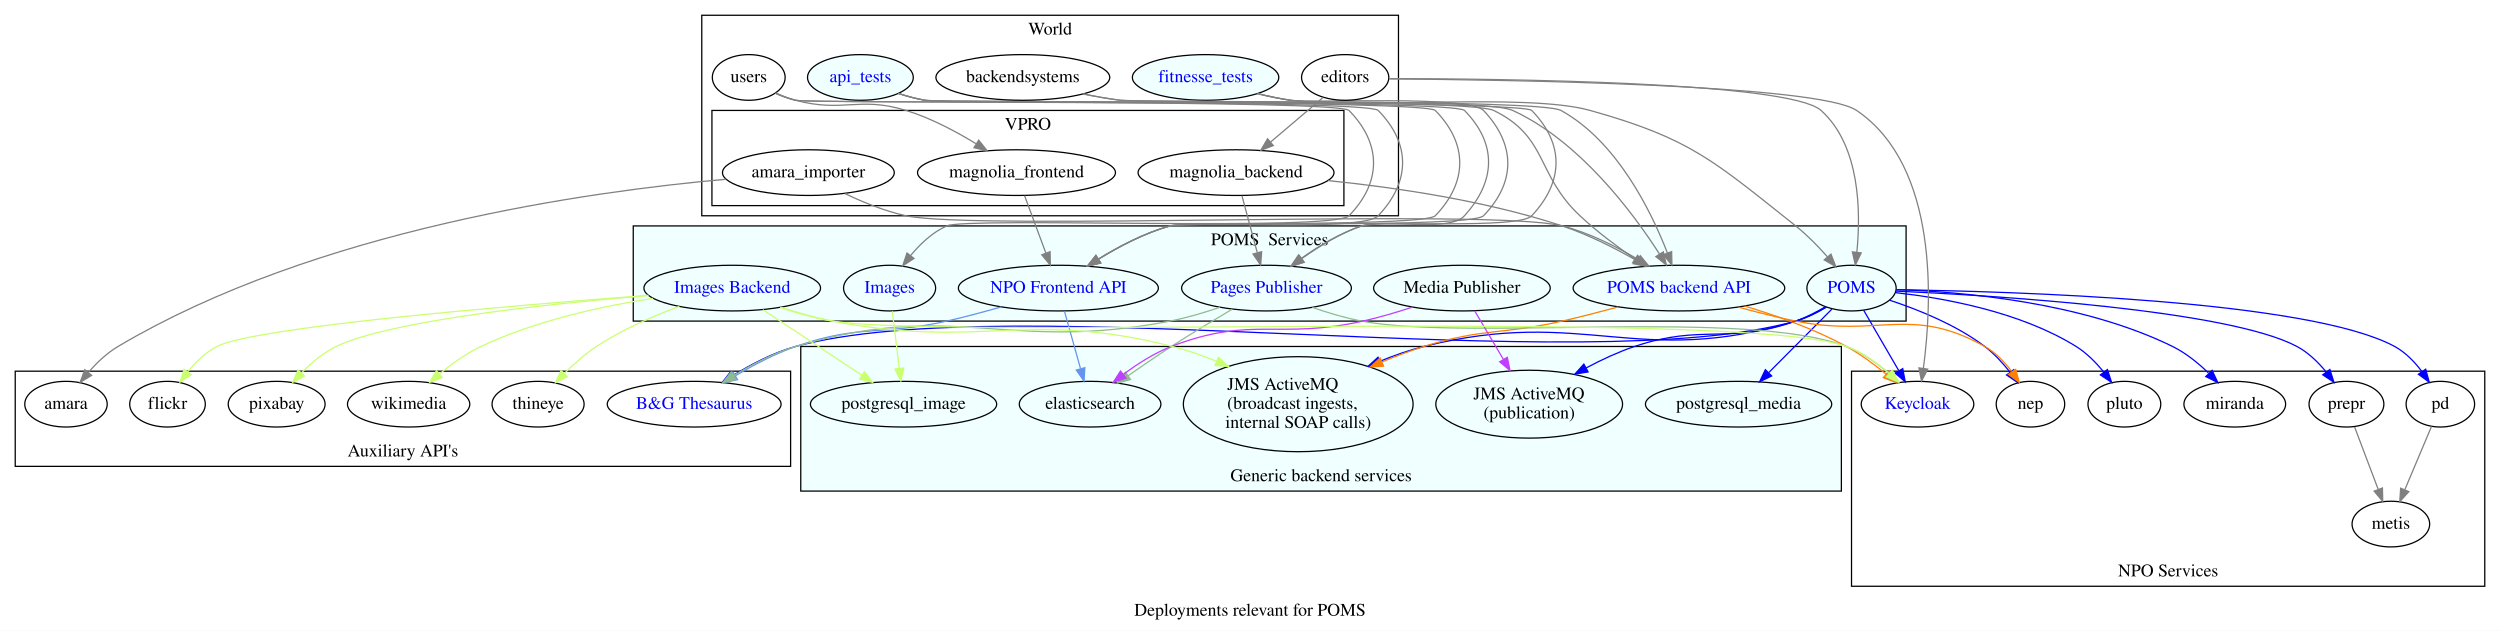
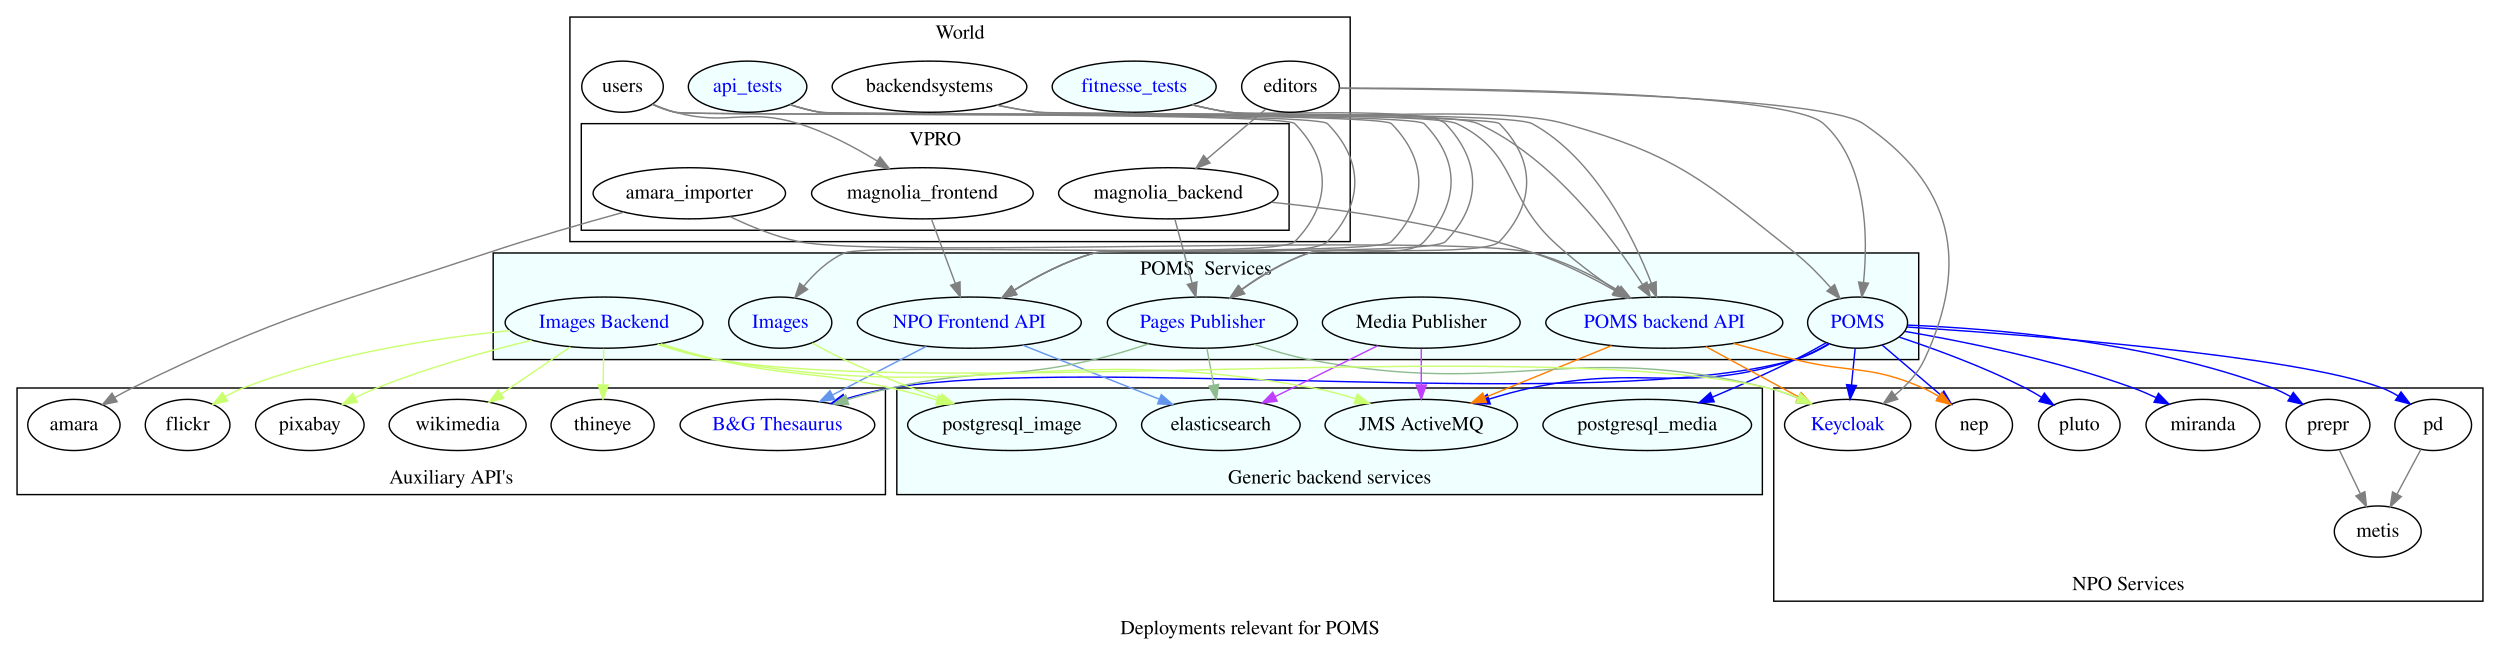
- <svg xmlns="http://www.w3.org/2000/svg" xmlns:xlink="http://www.w3.org/1999/xlink" width="1970pt" height="497pt" viewBox="0.00 0.00 1970.00 496.95">
-   <g id="graph0" class="graph" transform="scale(1 1) rotate(0) translate(4 492.95)">
-     <polygon fill="white" stroke="none" points="-4,4 -4,-492.95 1966,-492.95 1966,4 -4,4" />
-     <text text-anchor="middle" x="981" y="-7.8" font-family="Times,serif" font-size="14.00">Deployments relevant for POMS</text>
+ <svg xmlns="http://www.w3.org/2000/svg" xmlns:xlink="http://www.w3.org/1999/xlink" width="1759pt" height="458pt" viewBox="0.00 0.00 1759.00 458.00">
+   <g id="graph0" class="graph" transform="scale(1 1) rotate(0) translate(4 454)">
+     <polygon fill="white" stroke="none" points="-4,4 -4,-454 1755,-454 1755,4 -4,4" />
+     <text text-anchor="middle" x="875.5" y="-7.8" font-family="Times,serif" font-size="14.00">Deployments relevant for POMS</text>
+     <g id="clust6" class="cluster">
+       <polygon fill="none" stroke="black" points="8,-106 8,-181 619,-181 619,-106 8,-106" />
+       <text text-anchor="middle" x="313.5" y="-113.8" font-family="Times,serif" font-size="14.00">Auxiliary API's</text>
+     </g>
    <g id="clust1" class="cluster">
-       <polygon fill="azure" stroke="black" points="627,-106 627,-219.95 1447,-219.95 1447,-106 627,-106" />
-       <text text-anchor="middle" x="1037" y="-113.8" font-family="Times,serif" font-size="14.00">Generic backend services</text>
+       <polygon fill="azure" stroke="black" points="627,-106 627,-181 1236,-181 1236,-106 627,-106" />
+       <text text-anchor="middle" x="931.5" y="-113.8" font-family="Times,serif" font-size="14.00">Generic backend services</text>
    </g>
    <g id="clust2" class="cluster">
-       <polygon fill="none" stroke="black" points="549,-322.95 549,-480.95 1098,-480.95 1098,-322.95 549,-322.95" />
-       <text text-anchor="middle" x="823.5" y="-465.75" font-family="Times,serif" font-size="14.00">World</text>
+       <polygon fill="none" stroke="black" points="397,-284 397,-442 946,-442 946,-284 397,-284" />
+       <text text-anchor="middle" x="671.5" y="-426.8" font-family="Times,serif" font-size="14.00">World</text>
    </g>
    <g id="clust3" class="cluster">
-       <polygon fill="none" stroke="black" points="557,-330.95 557,-405.95 1055,-405.95 1055,-330.95 557,-330.95" />
-       <text text-anchor="middle" x="806" y="-390.75" font-family="Times,serif" font-size="14.00">VPRO</text>
+       <polygon fill="none" stroke="black" points="405,-292 405,-367 903,-367 903,-292 405,-292" />
+       <text text-anchor="middle" x="654" y="-351.8" font-family="Times,serif" font-size="14.00">VPRO</text>
    </g>
    <g id="clust4" class="cluster">
-       <polygon fill="azure" stroke="black" points="495,-239.95 495,-314.95 1498,-314.95 1498,-239.95 495,-239.95" />
-       <text text-anchor="middle" x="996.5" y="-299.75" font-family="Times,serif" font-size="14.00">POMS  Services</text>
+       <polygon fill="azure" stroke="black" points="343,-201 343,-276 1346,-276 1346,-201 343,-201" />
+       <text text-anchor="middle" x="844.5" y="-260.8" font-family="Times,serif" font-size="14.00">POMS  Services</text>
    </g>
    <g id="clust5" class="cluster">
-       <polygon fill="none" stroke="black" points="1455,-31 1455,-200.48 1954,-200.48 1954,-31 1455,-31" />
-       <text text-anchor="middle" x="1704.5" y="-38.8" font-family="Times,serif" font-size="14.00">NPO Services</text>
-     </g>
-     <g id="clust6" class="cluster">
-       <polygon fill="none" stroke="black" points="8,-125.48 8,-200.48 619,-200.48 619,-125.48 8,-125.48" />
-       <text text-anchor="middle" x="313.5" y="-133.28" font-family="Times,serif" font-size="14.00">Auxiliary API's</text>
+       <polygon fill="none" stroke="black" points="1244,-31 1244,-181 1743,-181 1743,-31 1244,-31" />
+       <text text-anchor="middle" x="1493.5" y="-38.8" font-family="Times,serif" font-size="14.00">NPO Services</text>
    </g>
    <g id="node1" class="node">
      <g id="a_node1">
        <a xlink:href="https://poms.omroep.nl/" xlink:title="POMS">
-           <ellipse fill="none" stroke="black" cx="1455" cy="-265.95" rx="35.19" ry="18" />
-           <text text-anchor="middle" x="1455" y="-262.25" font-family="Times,serif" font-size="14.00" fill="blue">POMS</text>
+           <ellipse fill="none" stroke="black" cx="1303" cy="-227" rx="35.19" ry="18" />
+           <text text-anchor="middle" x="1303" y="-223.3" font-family="Times,serif" font-size="14.00" fill="blue">POMS</text>
        </a>
      </g>
    </g>
    <g id="node8" class="node">
      <g id="a_node8">
        <a xlink:href="http://gtaa.beeldengeluid.nl/" xlink:title="B&amp;G Thesaurus">
-           <ellipse fill="none" stroke="black" cx="543" cy="-174.48" rx="68.49" ry="18" />
-           <text text-anchor="middle" x="543" y="-170.78" font-family="Times,serif" font-size="14.00" fill="blue">B&amp;G Thesaurus</text>
+           <ellipse fill="none" stroke="black" cx="543" cy="-155" rx="68.49" ry="18" />
+           <text text-anchor="middle" x="543" y="-151.3" font-family="Times,serif" font-size="14.00" fill="blue">B&amp;G Thesaurus</text>
        </a>
      </g>
    </g>
    <g id="edge9" class="edge">
-       <path fill="none" stroke="blue" d="M1435.33,-251.04C1428.03,-246.63 1419.47,-242.31 1411,-239.95 1242.23,-193.06 791.99,-266.07 623,-219.95 605.61,-215.21 587.92,-205.93 573.61,-197.08" />
-       <polygon fill="blue" stroke="blue" points="575.48,-194.12 565.17,-191.66 571.7,-200.01 575.48,-194.12" />
+       <path fill="none" stroke="blue" d="M1282.88,-211.85C1275.68,-207.54 1267.29,-203.33 1259,-201 1122.87,-162.73 762.43,-204.53 623,-181 612.34,-179.2 601.14,-176.34 590.6,-173.19" />
+       <polygon fill="blue" stroke="blue" points="591.33,-169.75 580.74,-170.1 589.23,-176.43 591.33,-169.75" />
    </g>
    <g id="node12" class="node">
-       <ellipse fill="none" stroke="black" cx="1366" cy="-174.48" rx="73.39" ry="18" />
-       <text text-anchor="middle" x="1366" y="-170.78" font-family="Times,serif" font-size="14.00">postgresql_media</text>
+       <ellipse fill="none" stroke="black" cx="1155" cy="-155" rx="73.39" ry="18" />
+       <text text-anchor="middle" x="1155" y="-151.3" font-family="Times,serif" font-size="14.00">postgresql_media</text>
    </g>
    <g id="edge10" class="edge">
-       <path fill="none" stroke="blue" d="M1439.5,-249.37C1425.8,-235.6 1405.62,-215.3 1389.86,-199.47" />
-       <polygon fill="blue" stroke="blue" points="1392.07,-196.72 1382.53,-192.1 1387.1,-201.66 1392.07,-196.72" />
+       <path fill="none" stroke="blue" d="M1280.87,-212.81C1273.95,-208.85 1266.23,-204.61 1259,-201 1240.26,-191.66 1219.12,-182.3 1200.82,-174.56" />
+       <polygon fill="blue" stroke="blue" points="1202.11,-171.31 1191.54,-170.67 1199.41,-177.76 1202.11,-171.31" />
    </g>
    <g id="node15" class="node">
-       <ellipse fill="none" stroke="black" cx="1019" cy="-174.48" rx="90.52" ry="37.45" />
-       <text text-anchor="start" x="963" y="-185.78" font-family="Times,serif" font-size="14.00">JMS ActiveMQ</text>
-       <text text-anchor="start" x="963" y="-170.78" font-family="Times,serif" font-size="14.00">(broadcast ingests,</text>
-       <text text-anchor="middle" x="1019" y="-155.78" font-family="Times,serif" font-size="14.00">internal SOAP calls)</text>
+       <ellipse fill="none" stroke="black" cx="996" cy="-155" rx="67.69" ry="18" />
+       <text text-anchor="middle" x="996" y="-151.3" font-family="Times,serif" font-size="14.00">JMS ActiveMQ</text>
    </g>
    <g id="edge11" class="edge">
-       <path fill="none" stroke="blue" d="M1434.83,-250.98C1427.62,-246.68 1419.24,-242.44 1411,-239.95 1286.02,-202.33 1244.62,-251.64 1118,-219.95 1106.5,-217.08 1094.68,-212.93 1083.39,-208.31" />
-       <polygon fill="blue" stroke="blue" points="1084.61,-205.03 1074.04,-204.33 1081.87,-211.47 1084.61,-205.03" />
-     </g>
-     <g id="node16" class="node">
-       <ellipse fill="none" stroke="black" cx="1201" cy="-174.48" rx="73.58" ry="26.74" />
-       <text text-anchor="start" x="1157" y="-178.28" font-family="Times,serif" font-size="14.00">JMS ActiveMQ</text>
-       <text text-anchor="middle" x="1201" y="-163.28" font-family="Times,serif" font-size="14.00">(publication)</text>
+       <path fill="none" stroke="blue" d="M1282.77,-212.21C1275.56,-207.93 1267.19,-203.64 1259,-201 1179.87,-175.49 1154.31,-198.37 1073,-181 1063.41,-178.95 1053.33,-176.16 1043.74,-173.19" />
+       <polygon fill="blue" stroke="blue" points="1044.55,-169.77 1033.96,-170.05 1042.41,-176.44 1044.55,-169.77" />
+     </g>
+     <g id="node23" class="node">
+       <ellipse fill="none" stroke="black" cx="1708" cy="-155" rx="27" ry="18" />
+       <text text-anchor="middle" x="1708" y="-151.3" font-family="Times,serif" font-size="14.00">pd</text>
    </g>
    <g id="edge12" class="edge">
-       <path fill="none" stroke="blue" d="M1434.25,-251.13C1427.14,-246.95 1418.96,-242.74 1411,-239.95 1357.06,-221.09 1338.17,-238.15 1284,-219.95 1271.16,-215.64 1257.93,-209.46 1245.92,-203.07" />
-       <polygon fill="blue" stroke="blue" points="1247.44,-199.91 1236.99,-198.17 1244.07,-206.05 1247.44,-199.91" />
+       <path fill="none" stroke="blue" d="M1337.79,-223.9C1417.52,-218.74 1611.24,-204.16 1672,-181 1675.81,-179.55 1679.6,-177.61 1683.22,-175.45" />
+       <polygon fill="blue" stroke="blue" points="1685.36,-178.23 1691.75,-169.78 1681.48,-172.4 1685.36,-178.23" />
    </g>
    <g id="node24" class="node">
-       <ellipse fill="none" stroke="black" cx="1919" cy="-174.48" rx="27" ry="18" />
-       <text text-anchor="middle" x="1919" y="-170.78" font-family="Times,serif" font-size="14.00">pd</text>
+       <ellipse fill="none" stroke="black" cx="1634" cy="-155" rx="29.5" ry="18" />
+       <text text-anchor="middle" x="1634" y="-151.3" font-family="Times,serif" font-size="14.00">prepr</text>
    </g>
    <g id="edge13" class="edge">
-       <path fill="none" stroke="blue" d="M1490.19,-264.67C1580.02,-263.42 1815.46,-256.64 1883,-219.95 1891.41,-215.39 1898.58,-207.96 1904.27,-200.47" />
-       <polygon fill="blue" stroke="blue" points="1907.44,-202.04 1910.23,-191.82 1901.67,-198.07 1907.44,-202.04" />
+       <path fill="none" stroke="blue" d="M1338.35,-225.24C1394.49,-223.02 1506.72,-214.38 1595,-181 1599.26,-179.39 1603.55,-177.27 1607.64,-174.94" />
+       <polygon fill="blue" stroke="blue" points="1609.54,-177.87 1616.19,-169.63 1605.85,-171.93 1609.54,-177.87" />
    </g>
    <g id="node25" class="node">
-       <ellipse fill="none" stroke="black" cx="1845" cy="-174.48" rx="29.5" ry="18" />
-       <text text-anchor="middle" x="1845" y="-170.78" font-family="Times,serif" font-size="14.00">prepr</text>
+       <ellipse fill="none" stroke="black" cx="1546" cy="-155" rx="40.09" ry="18" />
+       <text text-anchor="middle" x="1546" y="-151.3" font-family="Times,serif" font-size="14.00">miranda</text>
    </g>
    <g id="edge14" class="edge">
-       <path fill="none" stroke="blue" d="M1489.96,-263.59C1567.58,-260.08 1751.7,-248.86 1806,-219.95 1814.92,-215.2 1822.75,-207.53 1829,-199.89" />
-       <polygon fill="blue" stroke="blue" points="1831.92,-201.84 1835.15,-191.75 1826.33,-197.62 1831.92,-201.84" />
+       <path fill="none" stroke="blue" d="M1336.32,-220.82C1375.54,-214.15 1442.27,-200.97 1497,-181 1502.27,-179.08 1507.7,-176.72 1512.95,-174.23" />
+       <polygon fill="blue" stroke="blue" points="1514.71,-177.26 1522.1,-169.67 1511.59,-170.99 1514.71,-177.26" />
    </g>
    <g id="node26" class="node">
-       <ellipse fill="none" stroke="black" cx="1757" cy="-174.48" rx="40.09" ry="18" />
-       <text text-anchor="middle" x="1757" y="-170.78" font-family="Times,serif" font-size="14.00">miranda</text>
+       <ellipse fill="none" stroke="black" cx="1459" cy="-155" rx="28.7" ry="18" />
+       <text text-anchor="middle" x="1459" y="-151.3" font-family="Times,serif" font-size="14.00">pluto</text>
    </g>
    <g id="edge15" class="edge">
-       <path fill="none" stroke="blue" d="M1490.44,-264.74C1541.19,-263.13 1636.32,-255.16 1708,-219.95 1718.36,-214.86 1728.14,-206.92 1736.2,-199.14" />
-       <polygon fill="blue" stroke="blue" points="1739.15,-201.13 1743.64,-191.53 1734.14,-196.23 1739.15,-201.13" />
+       <path fill="none" stroke="blue" d="M1332.37,-216.79C1356.72,-208.69 1391.92,-195.89 1421,-181 1424.8,-179.06 1428.68,-176.82 1432.45,-174.5" />
+       <polygon fill="blue" stroke="blue" points="1434.42,-177.4 1440.93,-169.04 1430.63,-171.51 1434.42,-177.4" />
    </g>
    <g id="node27" class="node">
-       <ellipse fill="none" stroke="black" cx="1670" cy="-174.48" rx="28.7" ry="18" />
-       <text text-anchor="middle" x="1670" y="-170.78" font-family="Times,serif" font-size="14.00">pluto</text>
+       <ellipse fill="none" stroke="black" cx="1385" cy="-155" rx="27" ry="18" />
+       <text text-anchor="middle" x="1385" y="-151.3" font-family="Times,serif" font-size="14.00">nep</text>
    </g>
    <g id="edge16" class="edge">
-       <path fill="none" stroke="blue" d="M1489.7,-262.37C1527.25,-258.22 1587.71,-247.5 1632,-219.95 1640.18,-214.86 1647.52,-207.44 1653.51,-200.11" />
-       <polygon fill="blue" stroke="blue" points="1656.64,-201.77 1659.9,-191.69 1651.07,-197.54 1656.64,-201.77" />
+       <path fill="none" stroke="blue" d="M1320.39,-211.15C1332.3,-200.98 1348.25,-187.37 1361.32,-176.21" />
+       <polygon fill="blue" stroke="blue" points="1363.69,-178.79 1369.03,-169.64 1359.15,-173.47 1363.69,-178.79" />
    </g>
    <g id="node28" class="node">
-       <ellipse fill="none" stroke="black" cx="1596" cy="-174.48" rx="27" ry="18" />
-       <text text-anchor="middle" x="1596" y="-170.78" font-family="Times,serif" font-size="14.00">nep</text>
+       <g id="a_node28">
+         <a xlink:href="https://ident.poms.omroep.nl/auth/" xlink:title="Keycloak">
+           <ellipse fill="none" stroke="black" cx="1296" cy="-155" rx="44.39" ry="18" />
+           <text text-anchor="middle" x="1296" y="-151.3" font-family="Times,serif" font-size="14.00" fill="blue">Keycloak</text>
+         </a>
+       </g>
    </g>
    <g id="edge17" class="edge">
-       <path fill="none" stroke="blue" d="M1485.09,-256.39C1507.27,-249.1 1537.38,-237.06 1560,-219.95 1567.4,-214.35 1574.2,-206.92 1579.84,-199.73" />
-       <polygon fill="blue" stroke="blue" points="1582.77,-201.65 1585.91,-191.53 1577.15,-197.49 1582.77,-201.65" />
-     </g>
-     <g id="node29" class="node">
-       <g id="a_node29">
-         <a xlink:href="https://ident.poms.omroep.nl/auth/" xlink:title="Keycloak">
-           <ellipse fill="none" stroke="black" cx="1507" cy="-174.48" rx="44.39" ry="18" />
-           <text text-anchor="middle" x="1507" y="-170.78" font-family="Times,serif" font-size="14.00" fill="blue">Keycloak</text>
-         </a>
-       </g>
-     </g>
-     <g id="edge18" class="edge">
-       <path fill="none" stroke="blue" d="M1464.54,-248.54C1472.26,-235.26 1483.27,-216.31 1492.15,-201.04" />
-       <polygon fill="blue" stroke="blue" points="1495.35,-202.49 1497.35,-192.09 1489.3,-198.97 1495.35,-202.49" />
+       <path fill="none" stroke="blue" d="M1301.27,-208.7C1300.5,-200.98 1299.57,-191.71 1298.71,-183.11" />
+       <polygon fill="blue" stroke="blue" points="1302.19,-182.71 1297.71,-173.1 1295.22,-183.4 1302.19,-182.71" />
    </g>
    <g id="node2" class="node">
      <g id="a_node2">
        <a xlink:href="https://api.poms.omroep.nl/" xlink:title="POMS backend API">
-           <ellipse fill="none" stroke="black" cx="1319" cy="-265.95" rx="83.39" ry="18" />
-           <text text-anchor="middle" x="1319" y="-262.25" font-family="Times,serif" font-size="14.00" fill="blue">POMS backend API</text>
-         </a>
-       </g>
+           <ellipse fill="none" stroke="black" cx="1167" cy="-227" rx="83.39" ry="18" />
+           <text text-anchor="middle" x="1167" y="-223.3" font-family="Times,serif" font-size="14.00" fill="blue">POMS backend API</text>
+         </a>
+       </g>
+     </g>
+     <g id="edge18" class="edge">
+       <path fill="none" stroke="#ff7f00" d="M1129.9,-210.81C1103.71,-200.09 1068.5,-185.68 1040.75,-174.32" />
+       <polygon fill="#ff7f00" stroke="#ff7f00" points="1041.86,-170.99 1031.28,-170.44 1039.21,-177.47 1041.86,-170.99" />
    </g>
    <g id="edge19" class="edge">
-       <path fill="none" stroke="#ff7f00" d="M1270.97,-251.08C1256.86,-247.23 1241.36,-243.22 1227,-239.95 1178.97,-229.04 1165.03,-234.6 1118,-219.95 1107.15,-216.57 1095.91,-212.32 1085.08,-207.78" />
-       <polygon fill="#ff7f00" stroke="#ff7f00" points="1086.25,-204.48 1075.68,-203.75 1083.48,-210.91 1086.25,-204.48" />
+       <path fill="none" stroke="#ff7f00" d="M1215.59,-212.34C1229.57,-208.54 1244.86,-204.49 1259,-201 1298.78,-191.18 1311.47,-197.44 1349,-181 1352.74,-179.36 1356.48,-177.32 1360.08,-175.1" />
+       <polygon fill="#ff7f00" stroke="#ff7f00" points="1362.24,-177.87 1368.59,-169.4 1358.34,-172.06 1362.24,-177.87" />
    </g>
    <g id="edge20" class="edge">
-       <path fill="none" stroke="#ff7f00" d="M1365.99,-250.9C1380.34,-246.96 1396.24,-242.94 1411,-239.95 1476.49,-226.72 1501.75,-252.68 1560,-219.95 1568.34,-215.27 1575.5,-207.81 1581.19,-200.33" />
-       <polygon fill="#ff7f00" stroke="#ff7f00" points="1584.35,-201.92 1587.17,-191.71 1578.6,-197.93 1584.35,-201.92" />
-     </g>
-     <g id="edge21" class="edge">
-       <path fill="none" stroke="#ff7f00" d="M1370.86,-251.76C1395.92,-244.28 1425.93,-233.65 1451,-219.95 1461.96,-213.97 1472.94,-205.83 1482.25,-198.14" />
-       <polygon fill="#ff7f00" stroke="#ff7f00" points="1484.61,-200.72 1489.95,-191.57 1480.07,-195.4 1484.61,-200.72" />
+       <path fill="none" stroke="#ff7f00" d="M1196.27,-210.12C1215.61,-199.62 1241.05,-185.82 1261.39,-174.78" />
+       <polygon fill="#ff7f00" stroke="#ff7f00" points="1263.22,-177.77 1270.34,-169.93 1259.88,-171.62 1263.22,-177.77" />
    </g>
    <g id="node3" class="node">
      <g id="a_node3">
        <a xlink:href="https://rs.poms.omroep.nl/" xlink:title="NPO Frontend API">
-           <ellipse fill="none" stroke="black" cx="830" cy="-265.95" rx="78.79" ry="18" />
-           <text text-anchor="middle" x="830" y="-262.25" font-family="Times,serif" font-size="14.00" fill="blue">NPO Frontend API</text>
-         </a>
-       </g>
+           <ellipse fill="none" stroke="black" cx="678" cy="-227" rx="78.79" ry="18" />
+           <text text-anchor="middle" x="678" y="-223.3" font-family="Times,serif" font-size="14.00" fill="blue">NPO Frontend API</text>
+         </a>
+       </g>
+     </g>
+     <g id="edge21" class="edge">
+       <path fill="none" stroke="cornflowerblue" d="M647.7,-210.29C628.2,-200.18 602.67,-186.94 581.7,-176.07" />
+       <polygon fill="cornflowerblue" stroke="cornflowerblue" points="583.22,-172.91 572.73,-171.42 580,-179.13 583.22,-172.91" />
+     </g>
+     <g id="node14" class="node">
+       <ellipse fill="none" stroke="black" cx="855" cy="-155" rx="55.79" ry="18" />
+       <text text-anchor="middle" x="855" y="-151.3" font-family="Times,serif" font-size="14.00">elasticsearch</text>
    </g>
    <g id="edge22" class="edge">
-       <path fill="none" stroke="cornflowerblue" d="M785.02,-251.14C771.29,-247.21 756.1,-243.13 742,-239.95 689.68,-228.16 673.61,-237.68 623,-219.95 606.64,-214.22 589.69,-205.3 575.63,-196.94" />
-       <polygon fill="cornflowerblue" stroke="cornflowerblue" points="577.2,-193.8 566.84,-191.57 573.55,-199.77 577.2,-193.8" />
-     </g>
-     <g id="node14" class="node">
-       <ellipse fill="none" stroke="black" cx="855" cy="-174.48" rx="55.79" ry="18" />
-       <text text-anchor="middle" x="855" y="-170.78" font-family="Times,serif" font-size="14.00">elasticsearch</text>
-     </g>
-     <g id="edge23" class="edge">
-       <path fill="none" stroke="cornflowerblue" d="M834.82,-247.7C838.38,-234.95 843.3,-217.34 847.39,-202.7" />
-       <polygon fill="cornflowerblue" stroke="cornflowerblue" points="850.87,-203.25 850.19,-192.68 844.13,-201.36 850.87,-203.25" />
+       <path fill="none" stroke="cornflowerblue" d="M715.54,-211.15C743.62,-200.05 782.08,-184.84 811.51,-173.2" />
+       <polygon fill="cornflowerblue" stroke="cornflowerblue" points="813.1,-176.34 821.11,-169.4 810.52,-169.83 813.1,-176.34" />
    </g>
    <g id="node4" class="node">
      <g id="a_node4">
        <a xlink:href="https://publish.pages.omroep.nl/" xlink:title="Pages Publisher">
-           <ellipse fill="none" stroke="black" cx="994" cy="-265.95" rx="66.89" ry="18" />
-           <text text-anchor="middle" x="994" y="-262.25" font-family="Times,serif" font-size="14.00" fill="blue">Pages Publisher</text>
-         </a>
-       </g>
+           <ellipse fill="none" stroke="black" cx="842" cy="-227" rx="66.89" ry="18" />
+           <text text-anchor="middle" x="842" y="-223.3" font-family="Times,serif" font-size="14.00" fill="blue">Pages Publisher</text>
+         </a>
+       </g>
+     </g>
+     <g id="edge23" class="edge">
+       <path fill="none" stroke="darkseagreen" d="M804.11,-212.06C792.05,-208.02 778.58,-203.92 766,-201 703.49,-186.47 685.61,-195.06 623,-181 612.99,-178.75 602.43,-175.85 592.37,-172.82" />
+       <polygon fill="darkseagreen" stroke="darkseagreen" points="593.12,-169.38 582.53,-169.76 591.04,-176.07 593.12,-169.38" />
    </g>
    <g id="edge24" class="edge">
-       <path fill="none" stroke="darkseagreen" d="M957.38,-250.86C945.05,-246.66 931.09,-242.51 918,-239.95 789.02,-214.78 749.02,-257.22 623,-219.95 606,-214.93 588.62,-205.83 574.43,-197.17" />
-       <polygon fill="darkseagreen" stroke="darkseagreen" points="575.92,-193.97 565.59,-191.59 572.18,-199.89 575.92,-193.97" />
+       <path fill="none" stroke="darkseagreen" d="M845.21,-208.7C846.65,-200.98 848.37,-191.71 849.96,-183.11" />
+       <polygon fill="darkseagreen" stroke="darkseagreen" points="853.44,-183.58 851.82,-173.1 846.56,-182.3 853.44,-183.58" />
    </g>
    <g id="edge25" class="edge">
-       <path fill="none" stroke="darkseagreen" d="M967,-249.35C952.61,-240.88 934.69,-230.09 919,-219.95 907.7,-212.65 895.53,-204.31 884.86,-196.84" />
-       <polygon fill="darkseagreen" stroke="darkseagreen" points="886.86,-193.97 876.67,-191.08 882.83,-199.7 886.86,-193.97" />
+       <path fill="none" stroke="darkseagreen" d="M878.49,-211.72C890.57,-207.57 904.2,-203.49 917,-201 1058.19,-173.58 1100.32,-215.31 1240,-181 1246.95,-179.29 1254.1,-176.76 1260.88,-173.95" />
+       <polygon fill="darkseagreen" stroke="darkseagreen" points="1262.75,-176.95 1270.48,-169.71 1259.92,-170.55 1262.75,-176.95" />
+     </g>
+     <g id="node5" class="node">
+       <ellipse fill="none" stroke="black" cx="996" cy="-227" rx="69.59" ry="18" />
+       <text text-anchor="middle" x="996" y="-223.3" font-family="Times,serif" font-size="14.00">Media Publisher</text>
    </g>
    <g id="edge26" class="edge">
-       <path fill="none" stroke="darkseagreen" d="M1030.1,-250.73C1042.27,-246.53 1056.05,-242.4 1069,-239.95 1152.52,-224.15 1371.5,-250.04 1451,-219.95 1463.34,-215.28 1475.08,-206.83 1484.6,-198.54" />
-       <polygon fill="darkseagreen" stroke="darkseagreen" points="1487.04,-201.04 1492.03,-191.69 1482.3,-195.89 1487.04,-201.04" />
-     </g>
-     <g id="node5" class="node">
-       <ellipse fill="none" stroke="black" cx="1148" cy="-265.95" rx="69.59" ry="18" />
-       <text text-anchor="middle" x="1148" y="-262.25" font-family="Times,serif" font-size="14.00">Media Publisher</text>
+       <path fill="none" stroke="#bf3eff" d="M965.41,-210.81C944.19,-200.28 915.79,-186.18 893.11,-174.92" />
+       <polygon fill="#bf3eff" stroke="#bf3eff" points="894.6,-171.75 884.09,-170.44 891.49,-178.02 894.6,-171.75" />
    </g>
    <g id="edge27" class="edge">
-       <path fill="none" stroke="#bf3eff" d="M1109.1,-250.98C1096.73,-246.94 1082.9,-242.85 1070,-239.95 1003.95,-225.12 982.13,-244.4 919,-219.95 905.53,-214.74 892.16,-206.13 881.15,-197.88" />
-       <polygon fill="#bf3eff" stroke="#bf3eff" points="883.27,-195.09 873.23,-191.69 878.96,-200.6 883.27,-195.09" />
-     </g>
-     <g id="edge28" class="edge">
-       <path fill="none" stroke="#bf3eff" d="M1157.97,-248.12C1164.35,-237.35 1172.87,-222.97 1180.64,-209.86" />
-       <polygon fill="#bf3eff" stroke="#bf3eff" points="1183.77,-211.42 1185.86,-201.04 1177.75,-207.86 1183.77,-211.42" />
+       <path fill="none" stroke="#bf3eff" d="M996,-208.7C996,-200.98 996,-191.71 996,-183.11" />
+       <polygon fill="#bf3eff" stroke="#bf3eff" points="999.5,-183.1 996,-173.1 992.5,-183.1 999.5,-183.1" />
    </g>
    <g id="node6" class="node">
      <g id="a_node6">
        <a xlink:href="https://images.poms.omroep.nl" xlink:title="Images">
-           <ellipse fill="none" stroke="black" cx="697" cy="-265.95" rx="36.29" ry="18" />
-           <text text-anchor="middle" x="697" y="-262.25" font-family="Times,serif" font-size="14.00" fill="blue">Images</text>
+           <ellipse fill="none" stroke="black" cx="545" cy="-227" rx="36.29" ry="18" />
+           <text text-anchor="middle" x="545" y="-223.3" font-family="Times,serif" font-size="14.00" fill="blue">Images</text>
        </a>
      </g>
    </g>
    <g id="node13" class="node">
-       <ellipse fill="none" stroke="black" cx="708" cy="-174.48" rx="73.39" ry="18" />
-       <text text-anchor="middle" x="708" y="-170.78" font-family="Times,serif" font-size="14.00">postgresql_image</text>
-     </g>
-     <g id="edge29" class="edge">
-       <path fill="none" stroke="#caff70" d="M699.12,-247.7C700.69,-234.95 702.85,-217.34 704.65,-202.7" />
-       <polygon fill="#caff70" stroke="#caff70" points="708.14,-203.03 705.89,-192.68 701.19,-202.17 708.14,-203.03" />
+       <ellipse fill="none" stroke="black" cx="708" cy="-155" rx="73.39" ry="18" />
+       <text text-anchor="middle" x="708" y="-151.3" font-family="Times,serif" font-size="14.00">postgresql_image</text>
+     </g>
+     <g id="edge28" class="edge">
+       <path fill="none" stroke="#caff70" d="M567.56,-212.64C574.64,-208.68 582.55,-204.47 590,-201 611.72,-190.89 636.39,-181.21 657.55,-173.44" />
+       <polygon fill="#caff70" stroke="#caff70" points="658.79,-176.71 666.99,-170.01 656.4,-170.13 658.79,-176.71" />
    </g>
    <g id="node7" class="node">
      <g id="a_node7">
        <a xlink:href="https://poms.omroep.nl/images/" xlink:title="Images Backend">
-           <ellipse fill="none" stroke="black" cx="573" cy="-265.95" rx="69.59" ry="18" />
-           <text text-anchor="middle" x="573" y="-262.25" font-family="Times,serif" font-size="14.00" fill="blue">Images Backend</text>
+           <ellipse fill="none" stroke="black" cx="421" cy="-227" rx="69.59" ry="18" />
+           <text text-anchor="middle" x="421" y="-223.3" font-family="Times,serif" font-size="14.00" fill="blue">Images Backend</text>
        </a>
      </g>
    </g>
    <g id="node9" class="node">
-       <ellipse fill="none" stroke="black" cx="420" cy="-174.48" rx="36.29" ry="18" />
-       <text text-anchor="middle" x="420" y="-170.78" font-family="Times,serif" font-size="14.00">thineye</text>
+       <ellipse fill="none" stroke="black" cx="420" cy="-155" rx="36.29" ry="18" />
+       <text text-anchor="middle" x="420" y="-151.3" font-family="Times,serif" font-size="14.00">thineye</text>
+     </g>
+     <g id="edge29" class="edge">
+       <path fill="none" stroke="#caff70" d="M420.75,-208.7C420.64,-200.98 420.51,-191.71 420.39,-183.11" />
+       <polygon fill="#caff70" stroke="#caff70" points="423.89,-183.05 420.24,-173.1 416.89,-183.15 423.89,-183.05" />
    </g>
    <g id="edge30" class="edge">
-       <path fill="none" stroke="#caff70" d="M531.32,-251.53C510.75,-243.9 486.1,-233.22 466,-219.95 456.96,-213.99 448.13,-206.11 440.67,-198.65" />
-       <polygon fill="#caff70" stroke="#caff70" points="443.16,-196.19 433.7,-191.41 438.11,-201.05 443.16,-196.19" />
+       <path fill="none" stroke="#caff70" d="M460.87,-212.14C473.3,-208.16 487.13,-204.07 500,-201 553.88,-188.17 568.99,-193.28 623,-181 633.56,-178.6 644.75,-175.62 655.42,-172.58" />
+       <polygon fill="#caff70" stroke="#caff70" points="656.41,-175.93 665.03,-169.77 654.45,-169.21 656.41,-175.93" />
    </g>
    <g id="edge31" class="edge">
-       <path fill="none" stroke="#caff70" d="M597.14,-248.96C618.89,-234.54 651.05,-213.22 675.14,-197.25" />
-       <polygon fill="#caff70" stroke="#caff70" points="677.22,-200.08 683.62,-191.64 673.35,-194.24 677.22,-200.08" />
+       <path fill="none" stroke="#caff70" d="M459.07,-211.76C471.9,-207.56 486.41,-203.43 500,-201 683.96,-168.09 736.23,-214.95 920,-181 929.83,-179.18 940.15,-176.41 949.89,-173.36" />
+       <polygon fill="#caff70" stroke="#caff70" points="951,-176.69 959.41,-170.25 948.82,-170.03 951,-176.69" />
    </g>
    <g id="edge32" class="edge">
-       <path fill="none" stroke="#caff70" d="M611.51,-250.8C624.24,-246.65 638.58,-242.54 652,-239.95 769.28,-217.34 804.22,-249.31 920,-219.95 931.49,-217.04 943.3,-212.87 954.6,-208.25" />
-       <polygon fill="#caff70" stroke="#caff70" points="956.11,-211.41 963.94,-204.27 953.37,-204.97 956.11,-211.41" />
+       <path fill="none" stroke="#caff70" d="M458.64,-211.73C471.56,-207.47 486.24,-203.32 500,-201 662.22,-173.7 1079.59,-217.45 1240,-181 1246.98,-179.41 1254.15,-176.94 1260.93,-174.15" />
+       <polygon fill="#caff70" stroke="#caff70" points="1262.8,-177.15 1270.53,-169.91 1259.96,-170.75 1262.8,-177.15" />
+     </g>
+     <g id="node29" class="node">
+       <ellipse fill="none" stroke="black" cx="318" cy="-155" rx="48.19" ry="18" />
+       <text text-anchor="middle" x="318" y="-151.3" font-family="Times,serif" font-size="14.00">wikimedia</text>
    </g>
    <g id="edge33" class="edge">
-       <path fill="none" stroke="#caff70" d="M610.64,-250.67C623.56,-246.4 638.24,-242.26 652,-239.95 739.59,-225.3 1367.52,-250.25 1451,-219.95 1463.4,-215.45 1475.15,-207.03 1484.66,-198.71" />
-       <polygon fill="#caff70" stroke="#caff70" points="1487.12,-201.2 1492.08,-191.84 1482.37,-196.06 1487.12,-201.2" />
+       <path fill="none" stroke="#caff70" d="M397.37,-209.94C382.84,-200.06 364.07,-187.31 348.43,-176.68" />
+       <polygon fill="#caff70" stroke="#caff70" points="350.35,-173.75 340.11,-171.03 346.41,-179.54 350.35,-173.75" />
    </g>
    <g id="node30" class="node">
-       <ellipse fill="none" stroke="black" cx="318" cy="-174.48" rx="48.19" ry="18" />
-       <text text-anchor="middle" x="318" y="-170.78" font-family="Times,serif" font-size="14.00">wikimedia</text>
+       <ellipse fill="none" stroke="black" cx="214" cy="-155" rx="38.19" ry="18" />
+       <text text-anchor="middle" x="214" y="-151.3" font-family="Times,serif" font-size="14.00">pixabay</text>
    </g>
    <g id="edge34" class="edge">
-       <path fill="none" stroke="#caff70" d="M510.48,-257.9C470.32,-251.67 417.84,-240.28 375,-219.95 363.42,-214.46 352.01,-206.27 342.48,-198.42" />
-       <polygon fill="#caff70" stroke="#caff70" points="344.5,-195.53 334.63,-191.67 339.93,-200.84 344.5,-195.53" />
+       <path fill="none" stroke="#caff70" d="M369.99,-214.62C338.1,-206.79 296.48,-195.24 261,-181 256.09,-179.03 251.02,-176.69 246.11,-174.24" />
+       <polygon fill="#caff70" stroke="#caff70" points="247.44,-170.99 236.96,-169.48 244.21,-177.2 247.44,-170.99" />
    </g>
    <g id="node31" class="node">
-       <ellipse fill="none" stroke="black" cx="214" cy="-174.48" rx="38.19" ry="18" />
-       <text text-anchor="middle" x="214" y="-170.78" font-family="Times,serif" font-size="14.00">pixabay</text>
+       <ellipse fill="none" stroke="black" cx="128" cy="-155" rx="29.8" ry="18" />
+       <text text-anchor="middle" x="128" y="-151.3" font-family="Times,serif" font-size="14.00">flickr</text>
    </g>
    <g id="edge35" class="edge">
-       <path fill="none" stroke="#caff70" d="M506.93,-260.13C428.55,-253.6 303.18,-240.36 261,-219.95 250.84,-215.04 241.41,-207.13 233.71,-199.33" />
-       <polygon fill="#caff70" stroke="#caff70" points="235.98,-196.64 226.62,-191.69 230.85,-201.4 235.98,-196.64" />
-     </g>
-     <g id="node32" class="node">
-       <ellipse fill="none" stroke="black" cx="128" cy="-174.48" rx="29.8" ry="18" />
-       <text text-anchor="middle" x="128" y="-170.78" font-family="Times,serif" font-size="14.00">flickr</text>
-     </g>
-     <g id="edge36" class="edge">
-       <path fill="none" stroke="#caff70" d="M506.82,-260.25C399.48,-252.23 196.4,-235.28 167,-219.95 158.04,-215.28 150.2,-207.63 143.95,-199.98" />
-       <polygon fill="#caff70" stroke="#caff70" points="146.62,-197.7 137.82,-191.82 141.03,-201.91 146.62,-197.7" />
+       <path fill="none" stroke="#caff70" d="M354.61,-221.43C302.2,-216.14 228,-204.85 167,-181 162.76,-179.34 158.48,-177.19 154.4,-174.85" />
+       <polygon fill="#caff70" stroke="#caff70" points="156.18,-171.84 145.84,-169.53 152.49,-177.79 156.18,-171.84" />
    </g>
    <g id="node10" class="node">
      <g id="a_node10">
        <a xlink:href="https://git.vpro.nl/npo/test/api-tests/pipelines" xlink:title="api_tests">
-           <ellipse fill="azure" stroke="black" cx="674" cy="-431.95" rx="41.69" ry="18" />
-           <text text-anchor="middle" x="674" y="-428.25" font-family="Times,serif" font-size="14.00" fill="blue">api_tests</text>
-         </a>
-       </g>
+           <ellipse fill="azure" stroke="black" cx="522" cy="-393" rx="41.69" ry="18" />
+           <text text-anchor="middle" x="522" y="-389.3" font-family="Times,serif" font-size="14.00" fill="blue">api_tests</text>
+         </a>
+       </g>
+     </g>
+     <g id="edge41" class="edge">
+       <path fill="none" stroke="gray" d="M551.82,-380.38C558.67,-378.18 566.01,-376.2 573,-375 597.53,-370.79 998.6,-377.85 1021,-367 1063.92,-346.21 1054.22,-316.63 1089,-284 1102.19,-271.63 1118.21,-259.68 1132.29,-250.03" />
+       <polygon fill="gray" stroke="gray" points="1134.42,-252.81 1140.76,-244.33 1130.51,-247 1134.42,-252.81" />
    </g>
    <g id="edge42" class="edge">
-       <path fill="none" stroke="gray" d="M703.82,-419.34C710.67,-417.14 718.01,-415.15 725,-413.95 749.53,-409.75 1150.6,-416.81 1173,-405.95 1215.92,-385.16 1206.22,-355.58 1241,-322.95 1254.19,-310.58 1270.21,-298.64 1284.29,-288.98" />
-       <polygon fill="gray" stroke="gray" points="1286.42,-291.77 1292.76,-283.28 1282.51,-285.96 1286.42,-291.77" />
+       <path fill="none" stroke="gray" d="M551.82,-380.39C558.68,-378.19 566.01,-376.21 573,-375 584.01,-373.1 967.18,-374.98 975,-367 1000.82,-340.66 1000.58,-310.58 975,-284 966.94,-275.63 777.2,-279.09 766,-276 746.04,-270.5 725.63,-259.75 709.49,-249.81" />
+       <polygon fill="gray" stroke="gray" points="711.32,-246.82 701,-244.41 707.56,-252.73 711.32,-246.82" />
    </g>
    <g id="edge43" class="edge">
-       <path fill="none" stroke="gray" d="M703.82,-419.35C710.68,-417.15 718.01,-415.16 725,-413.95 736.01,-412.05 1119.18,-413.93 1127,-405.95 1152.82,-379.61 1152.58,-349.53 1127,-322.95 1118.94,-314.58 929.2,-318.04 918,-314.95 898.04,-309.45 877.63,-298.7 861.49,-288.76" />
-       <polygon fill="gray" stroke="gray" points="863.32,-285.77 853,-283.36 859.56,-291.68 863.32,-285.77" />
-     </g>
-     <g id="edge44" class="edge">
-       <path fill="none" stroke="gray" d="M703.82,-419.34C710.67,-417.14 718.01,-415.16 725,-413.95 736.64,-411.95 1141.73,-414.38 1150,-405.95 1175.84,-379.62 1174.77,-350.29 1150,-322.95 1137.85,-309.55 1086.09,-320.88 1069,-314.95 1052.23,-309.14 1035.41,-298.88 1021.96,-289.33" />
-       <polygon fill="gray" stroke="gray" points="1023.78,-286.32 1013.65,-283.22 1019.63,-291.96 1023.78,-286.32" />
+       <path fill="none" stroke="gray" d="M551.82,-380.39C558.67,-378.19 566.01,-376.2 573,-375 584.64,-373 989.73,-375.43 998,-367 1023.84,-340.67 1022.77,-311.34 998,-284 985.85,-270.6 934.09,-281.93 917,-276 900.23,-270.18 883.41,-259.92 869.96,-250.38" />
+       <polygon fill="gray" stroke="gray" points="871.78,-247.37 861.65,-244.27 867.63,-253.01 871.78,-247.37" />
    </g>
    <g id="node11" class="node">
      <g id="a_node11">
        <a xlink:href="https://jenkins.vpro.nl/view/POMS/job/POMS-Fitnesse-Tests/" xlink:title="fitnesse_tests">
-           <ellipse fill="azure" stroke="black" cx="946" cy="-431.95" rx="57.69" ry="18" />
-           <text text-anchor="middle" x="946" y="-428.25" font-family="Times,serif" font-size="14.00" fill="blue">fitnesse_tests</text>
-         </a>
-       </g>
+           <ellipse fill="azure" stroke="black" cx="794" cy="-393" rx="57.69" ry="18" />
+           <text text-anchor="middle" x="794" y="-389.3" font-family="Times,serif" font-size="14.00" fill="blue">fitnesse_tests</text>
+         </a>
+       </g>
+     </g>
+     <g id="edge44" class="edge">
+       <path fill="none" stroke="gray" d="M834.82,-380.16C843.4,-378.09 852.45,-376.22 861,-375 912.95,-367.62 1046.47,-381.14 1097,-367 1176.53,-344.75 1194.29,-327.3 1259,-276 1268,-268.87 1276.78,-259.84 1284.1,-251.55" />
+       <polygon fill="gray" stroke="gray" points="1286.8,-253.78 1290.63,-243.9 1281.48,-249.23 1286.8,-253.78" />
    </g>
    <g id="edge45" class="edge">
-       <path fill="none" stroke="gray" d="M986.82,-419.12C995.4,-417.05 1004.45,-415.17 1013,-413.95 1064.95,-406.57 1198.47,-420.09 1249,-405.95 1328.53,-383.7 1346.29,-366.26 1411,-314.95 1420,-307.82 1428.78,-298.8 1436.1,-290.5" />
-       <polygon fill="gray" stroke="gray" points="1438.8,-292.73 1442.63,-282.86 1433.48,-288.18 1438.8,-292.73" />
+       <path fill="none" stroke="gray" d="M834.84,-380.24C843.41,-378.17 852.45,-376.27 861,-375 880.25,-372.15 1018.31,-375.12 1036,-367 1088.61,-342.85 1130.39,-286.99 1151.64,-253.9" />
+       <polygon fill="gray" stroke="gray" points="1154.74,-255.55 1157.09,-245.22 1148.81,-251.84 1154.74,-255.55" />
    </g>
    <g id="edge46" class="edge">
-       <path fill="none" stroke="gray" d="M986.84,-419.19C995.41,-417.12 1004.45,-415.22 1013,-413.95 1032.25,-411.1 1170.31,-414.07 1188,-405.95 1240.61,-381.8 1282.39,-325.94 1303.64,-292.86" />
-       <polygon fill="gray" stroke="gray" points="1306.74,-294.51 1309.09,-284.18 1300.81,-290.79 1306.74,-294.51" />
+       <path fill="none" stroke="gray" d="M835.2,-380.2C843.67,-378.15 852.58,-376.28 861,-375 877.72,-372.46 1001.36,-379.27 1013,-367 1038.39,-340.24 1038.66,-310.5 1013,-284 1003.45,-274.14 779.25,-279.61 766,-276 746.02,-270.56 725.61,-259.81 709.48,-249.86" />
+       <polygon fill="gray" stroke="gray" points="711.3,-246.87 700.99,-244.45 707.54,-252.78 711.3,-246.87" />
+     </g>
+     <g id="node16" class="node">
+       <ellipse fill="none" stroke="black" cx="434" cy="-393" rx="28.7" ry="18" />
+       <text text-anchor="middle" x="434" y="-389.3" font-family="Times,serif" font-size="14.00">users</text>
+     </g>
+     <g id="edge4" class="edge">
+       <path fill="none" stroke="gray" d="M454.99,-380.55C460.09,-378.28 465.62,-376.23 471,-375 483.43,-372.17 921.06,-376.1 930,-367 955.86,-340.69 955.44,-310.71 930,-284 917.42,-270.79 783.56,-280.94 766,-276 746.07,-270.4 725.66,-259.64 709.52,-249.72" />
+       <polygon fill="gray" stroke="gray" points="711.34,-246.73 701.02,-244.34 707.59,-252.64 711.34,-246.73" />
+     </g>
+     <g id="edge5" class="edge">
+       <path fill="none" stroke="gray" d="M454.99,-380.55C460.09,-378.29 465.62,-376.23 471,-375 482.81,-372.3 898.51,-375.64 907,-367 932.84,-340.68 932.75,-310.41 907,-284 894.7,-271.39 606.08,-283.21 590,-276 578.83,-270.99 569.12,-261.76 561.61,-252.72" />
+       <polygon fill="gray" stroke="gray" points="564.23,-250.39 555.36,-244.61 558.69,-254.66 564.23,-250.39" />
+     </g>
+     <g id="node19" class="node">
+       <ellipse fill="none" stroke="black" cx="645" cy="-318" rx="77.99" ry="18" />
+       <text text-anchor="middle" x="645" y="-314.3" font-family="Times,serif" font-size="14.00">magnolia_frontend</text>
+     </g>
+     <g id="edge6" class="edge">
+       <path fill="none" stroke="gray" d="M455.46,-380.66C460.44,-378.45 465.81,-376.39 471,-375 508.51,-364.97 520.88,-378.4 558,-367 577.3,-361.07 597.13,-350.53 612.98,-340.84" />
+       <polygon fill="gray" stroke="gray" points="615.23,-343.56 621.82,-335.27 611.49,-337.64 615.23,-343.56" />
+     </g>
+     <g id="node17" class="node">
+       <ellipse fill="none" stroke="black" cx="650" cy="-393" rx="68.49" ry="18" />
+       <text text-anchor="middle" x="650" y="-389.3" font-family="Times,serif" font-size="14.00">backendsystems</text>
+     </g>
+     <g id="edge7" class="edge">
+       <path fill="none" stroke="gray" d="M697.4,-380.02C707.13,-377.99 717.35,-376.17 727,-375 746.14,-372.69 1057.1,-376.28 1074,-367 1118.06,-342.81 1145.05,-287.79 1157.92,-254.68" />
+       <polygon fill="gray" stroke="gray" points="1161.25,-255.76 1161.46,-245.17 1154.69,-253.32 1161.25,-255.76" />
+     </g>
+     <g id="edge8" class="edge">
+       <path fill="none" stroke="gray" d="M697.4,-380.04C707.13,-378 717.35,-376.17 727,-375 735.94,-373.91 1044.71,-373.44 1051,-367 1076.76,-340.6 1076.3,-310.85 1051,-284 1040.77,-273.14 931.18,-280.61 917,-276 900,-270.47 883.05,-260.14 869.57,-250.47" />
+       <polygon fill="gray" stroke="gray" points="871.37,-247.44 861.26,-244.27 867.18,-253.06 871.37,-247.44" />
+     </g>
+     <g id="node18" class="node">
+       <ellipse fill="none" stroke="black" cx="904" cy="-393" rx="34.39" ry="18" />
+       <text text-anchor="middle" x="904" y="-389.3" font-family="Times,serif" font-size="14.00">editors</text>
+     </g>
+     <g id="edge1" class="edge">
+       <path fill="none" stroke="gray" d="M938.47,-392.09C1026.43,-391.97 1254.03,-389.49 1279,-367 1309.9,-339.17 1310.37,-287.1 1307.18,-255.2" />
+       <polygon fill="gray" stroke="gray" points="1310.65,-254.73 1306,-245.21 1303.7,-255.56 1310.65,-254.73" />
+     </g>
+     <g id="node20" class="node">
+       <ellipse fill="none" stroke="black" cx="818" cy="-318" rx="77.19" ry="18" />
+       <text text-anchor="middle" x="818" y="-314.3" font-family="Times,serif" font-size="14.00">magnolia_backend</text>
+     </g>
+     <g id="edge2" class="edge">
+       <path fill="none" stroke="gray" d="M886.6,-377.23C874.7,-367.13 858.69,-353.54 845.13,-342.03" />
+       <polygon fill="gray" stroke="gray" points="847.37,-339.34 837.48,-335.53 842.84,-344.67 847.37,-339.34" />
+     </g>
+     <g id="edge3" class="edge">
+       <path fill="none" stroke="gray" d="M938.67,-391.84C1030.83,-391.16 1276.9,-387.4 1307,-367 1370.09,-324.24 1382.33,-270.02 1350,-201 1345.41,-191.2 1337.52,-182.79 1329.17,-175.99" />
+       <polygon fill="gray" stroke="gray" points="1331.22,-173.15 1321.12,-169.96 1327.03,-178.75 1331.22,-173.15" />
+     </g>
+     <g id="edge38" class="edge">
+       <path fill="none" stroke="gray" d="M651.36,-299.84C656.11,-287.04 662.69,-269.3 668.12,-254.65" />
+       <polygon fill="gray" stroke="gray" points="671.46,-255.7 671.66,-245.11 664.9,-253.27 671.46,-255.7" />
+     </g>
+     <g id="edge36" class="edge">
+       <path fill="none" stroke="gray" d="M890.65,-311.7C942.95,-306.38 1014.63,-295.98 1075,-276 1094.91,-269.41 1115.75,-258.89 1132.54,-249.37" />
+       <polygon fill="gray" stroke="gray" points="1134.53,-252.26 1141.42,-244.22 1131.02,-246.21 1134.53,-252.26" />
+     </g>
+     <g id="edge37" class="edge">
+       <path fill="none" stroke="gray" d="M822.63,-299.84C826.05,-287.16 830.77,-269.64 834.7,-255.08" />
+       <polygon fill="gray" stroke="gray" points="838.16,-255.67 837.39,-245.11 831.4,-253.85 838.16,-255.67" />
+     </g>
+     <g id="node21" class="node">
+       <ellipse fill="none" stroke="black" cx="481" cy="-318" rx="67.69" ry="18" />
+       <text text-anchor="middle" x="481" y="-314.3" font-family="Times,serif" font-size="14.00">amara_importer</text>
    </g>
    <g id="edge47" class="edge">
-       <path fill="none" stroke="gray" d="M987.2,-419.15C995.67,-417.11 1004.58,-415.23 1013,-413.95 1029.72,-411.42 1153.36,-418.22 1165,-405.95 1190.39,-379.19 1190.66,-349.46 1165,-322.95 1155.45,-313.09 931.25,-318.56 918,-314.95 898.02,-309.51 877.61,-298.76 861.48,-288.81" />
-       <polygon fill="gray" stroke="gray" points="863.3,-285.83 852.99,-283.41 859.54,-291.73 863.3,-285.83" />
-     </g>
-     <g id="node17" class="node">
-       <ellipse fill="none" stroke="black" cx="586" cy="-431.95" rx="28.7" ry="18" />
-       <text text-anchor="middle" x="586" y="-428.25" font-family="Times,serif" font-size="14.00">users</text>
-     </g>
-     <g id="edge4" class="edge">
-       <path fill="none" stroke="gray" d="M606.99,-419.5C612.09,-417.24 617.62,-415.18 623,-413.95 635.43,-411.12 1073.06,-415.05 1082,-405.95 1107.86,-379.64 1107.44,-349.67 1082,-322.95 1069.42,-309.74 935.56,-319.89 918,-314.95 898.07,-309.35 877.66,-298.59 861.52,-288.67" />
-       <polygon fill="gray" stroke="gray" points="863.34,-285.68 853.02,-283.29 859.59,-291.6 863.34,-285.68" />
-     </g>
-     <g id="edge5" class="edge">
-       <path fill="none" stroke="gray" d="M606.99,-419.51C612.09,-417.24 617.62,-415.18 623,-413.95 634.81,-411.26 1050.51,-414.6 1059,-405.95 1084.84,-379.63 1084.75,-349.36 1059,-322.95 1046.7,-310.34 758.08,-322.16 742,-314.95 730.83,-309.94 721.12,-300.72 713.61,-291.68" />
-       <polygon fill="gray" stroke="gray" points="716.23,-289.34 707.36,-283.56 710.69,-293.62 716.23,-289.34" />
-     </g>
-     <g id="node20" class="node">
-       <ellipse fill="none" stroke="black" cx="797" cy="-356.95" rx="77.99" ry="18" />
-       <text text-anchor="middle" x="797" y="-353.25" font-family="Times,serif" font-size="14.00">magnolia_frontend</text>
-     </g>
-     <g id="edge6" class="edge">
-       <path fill="none" stroke="gray" d="M607.46,-419.62C612.44,-417.4 617.81,-415.34 623,-413.95 660.51,-403.93 672.88,-417.35 710,-405.95 729.3,-400.03 749.13,-389.49 764.98,-379.79" />
-       <polygon fill="gray" stroke="gray" points="767.23,-382.51 773.82,-374.22 763.49,-376.59 767.23,-382.51" />
-     </g>
-     <g id="node18" class="node">
-       <ellipse fill="none" stroke="black" cx="802" cy="-431.95" rx="68.49" ry="18" />
-       <text text-anchor="middle" x="802" y="-428.25" font-family="Times,serif" font-size="14.00">backendsystems</text>
-     </g>
-     <g id="edge7" class="edge">
-       <path fill="none" stroke="gray" d="M849.4,-418.98C859.13,-416.95 869.35,-415.12 879,-413.95 898.14,-411.64 1209.1,-415.23 1226,-405.95 1270.06,-381.77 1297.05,-326.74 1309.92,-293.64" />
-       <polygon fill="gray" stroke="gray" points="1313.25,-294.72 1313.46,-284.12 1306.69,-292.27 1313.25,-294.72" />
-     </g>
-     <g id="edge8" class="edge">
-       <path fill="none" stroke="gray" d="M849.4,-418.99C859.13,-416.96 869.35,-415.13 879,-413.95 887.94,-412.87 1196.71,-412.4 1203,-405.95 1228.76,-379.55 1228.3,-349.8 1203,-322.95 1192.77,-312.1 1083.18,-319.57 1069,-314.95 1052,-309.42 1035.05,-299.09 1021.57,-289.43" />
-       <polygon fill="gray" stroke="gray" points="1023.37,-286.4 1013.26,-283.23 1019.18,-292.01 1023.37,-286.4" />
-     </g>
-     <g id="node19" class="node">
-       <ellipse fill="none" stroke="black" cx="1056" cy="-431.95" rx="34.39" ry="18" />
-       <text text-anchor="middle" x="1056" y="-428.25" font-family="Times,serif" font-size="14.00">editors</text>
-     </g>
-     <g id="edge1" class="edge">
-       <path fill="none" stroke="gray" d="M1090.47,-431.04C1178.43,-430.93 1406.03,-428.44 1431,-405.95 1461.9,-378.12 1462.37,-326.06 1459.18,-294.15" />
-       <polygon fill="gray" stroke="gray" points="1462.65,-293.69 1458,-284.17 1455.7,-294.51 1462.65,-293.69" />
-     </g>
-     <g id="node21" class="node">
-       <ellipse fill="none" stroke="black" cx="970" cy="-356.95" rx="77.19" ry="18" />
-       <text text-anchor="middle" x="970" y="-353.25" font-family="Times,serif" font-size="14.00">magnolia_backend</text>
-     </g>
-     <g id="edge2" class="edge">
-       <path fill="none" stroke="gray" d="M1038.6,-416.18C1026.7,-406.08 1010.69,-392.49 997.13,-380.98" />
-       <polygon fill="gray" stroke="gray" points="999.37,-378.29 989.48,-374.49 994.84,-383.63 999.37,-378.29" />
-     </g>
-     <g id="edge3" class="edge">
-       <path fill="none" stroke="gray" d="M1090.67,-430.8C1182.83,-430.11 1428.9,-426.36 1459,-405.95 1524.23,-361.74 1518.43,-253.41 1511.6,-202.61" />
-       <polygon fill="gray" stroke="gray" points="1515.06,-202.07 1510.15,-192.68 1508.13,-203.08 1515.06,-202.07" />
+       <path fill="none" stroke="gray" d="M509.73,-301.52C523.84,-294.75 541.36,-287.55 558,-284 614.19,-272.01 1019.31,-290.11 1075,-276 1095.92,-270.7 1117.41,-259.84 1134.36,-249.8" />
+       <polygon fill="gray" stroke="gray" points="1136.57,-252.55 1143.27,-244.34 1132.91,-246.58 1136.57,-252.55" />
+     </g>
+     <g id="node32" class="node">
+       <ellipse fill="none" stroke="black" cx="48" cy="-155" rx="32.49" ry="18" />
+       <text text-anchor="middle" x="48" y="-151.3" font-family="Times,serif" font-size="14.00">amara</text>
+     </g>
+     <g id="edge48" class="edge">
+       <path fill="none" stroke="gray" d="M434.98,-304.74C407.04,-297.05 370.76,-286.6 339,-276 226.25,-238.37 195.75,-233.27 89,-181 84.93,-179.01 80.74,-176.73 76.67,-174.39" />
+       <polygon fill="gray" stroke="gray" points="78.4,-171.35 68.02,-169.22 74.81,-177.36 78.4,-171.35" />
+     </g>
+     <g id="node22" class="node">
+       <ellipse fill="none" stroke="black" cx="1669" cy="-80" rx="30.59" ry="18" />
+       <text text-anchor="middle" x="1669" y="-76.3" font-family="Times,serif" font-size="14.00">metis</text>
+     </g>
+     <g id="edge40" class="edge">
+       <path fill="none" stroke="gray" d="M1699.34,-137.8C1694.43,-128.6 1688.17,-116.88 1682.61,-106.48" />
+       <polygon fill="gray" stroke="gray" points="1685.57,-104.58 1677.77,-97.41 1679.39,-107.88 1685.57,-104.58" />
    </g>
    <g id="edge39" class="edge">
-       <path fill="none" stroke="gray" d="M803.36,-338.79C808.11,-325.99 814.69,-308.25 820.12,-293.61" />
-       <polygon fill="gray" stroke="gray" points="823.46,-294.65 823.66,-284.06 816.9,-292.22 823.46,-294.65" />
-     </g>
-     <g id="edge37" class="edge">
-       <path fill="none" stroke="gray" d="M1042.65,-350.65C1094.95,-345.33 1166.63,-334.93 1227,-314.95 1246.91,-308.36 1267.75,-297.84 1284.54,-288.32" />
-       <polygon fill="gray" stroke="gray" points="1286.53,-291.21 1293.42,-283.17 1283.02,-285.16 1286.53,-291.21" />
-     </g>
-     <g id="edge38" class="edge">
-       <path fill="none" stroke="gray" d="M974.63,-338.79C978.05,-326.11 982.77,-308.59 986.7,-294.03" />
-       <polygon fill="gray" stroke="gray" points="990.16,-294.63 989.39,-284.06 983.4,-292.8 990.16,-294.63" />
-     </g>
-     <g id="node22" class="node">
-       <ellipse fill="none" stroke="black" cx="633" cy="-356.95" rx="67.69" ry="18" />
-       <text text-anchor="middle" x="633" y="-353.25" font-family="Times,serif" font-size="14.00">amara_importer</text>
-     </g>
-     <g id="edge48" class="edge">
-       <path fill="none" stroke="gray" d="M661.73,-340.47C675.84,-333.7 693.36,-326.5 710,-322.95 766.19,-310.97 1171.31,-329.07 1227,-314.95 1247.92,-309.65 1269.41,-298.8 1286.36,-288.75" />
-       <polygon fill="gray" stroke="gray" points="1288.57,-291.5 1295.27,-283.29 1284.91,-285.53 1288.57,-291.5" />
-     </g>
-     <g id="node33" class="node">
-       <ellipse fill="none" stroke="black" cx="48" cy="-174.48" rx="32.49" ry="18" />
-       <text text-anchor="middle" x="48" y="-170.78" font-family="Times,serif" font-size="14.00">amara</text>
-     </g>
-     <g id="edge49" class="edge">
-       <path fill="none" stroke="gray" d="M568.15,-351.73C461.34,-342.28 244.72,-312.35 89,-219.95 80.24,-214.76 72.24,-207.12 65.68,-199.63" />
-       <polygon fill="gray" stroke="gray" points="68.2,-197.2 59.15,-191.69 62.79,-201.64 68.2,-197.2" />
-     </g>
-     <g id="node23" class="node">
-       <ellipse fill="none" stroke="black" cx="1880" cy="-80" rx="30.59" ry="18" />
-       <text text-anchor="middle" x="1880" y="-76.3" font-family="Times,serif" font-size="14.00">metis</text>
-     </g>
-     <g id="edge41" class="edge">
-       <path fill="none" stroke="gray" d="M1912.03,-156.94C1906.19,-143.09 1897.74,-123.07 1890.99,-107.06" />
-       <polygon fill="gray" stroke="gray" points="1894.15,-105.56 1887.04,-97.7 1887.7,-108.28 1894.15,-105.56" />
-     </g>
-     <g id="edge40" class="edge">
-       <path fill="none" stroke="gray" d="M1851.42,-156.52C1856.6,-142.83 1863.98,-123.33 1869.94,-107.57" />
-       <polygon fill="gray" stroke="gray" points="1873.35,-108.45 1873.62,-97.85 1866.81,-105.97 1873.35,-108.45" />
+       <path fill="none" stroke="gray" d="M1641.94,-137.44C1646.28,-128.38 1651.76,-116.97 1656.64,-106.78" />
+       <polygon fill="gray" stroke="gray" points="1659.92,-108.03 1661.09,-97.5 1653.61,-105 1659.92,-108.03" />
    </g>
  </g>
</svg>
